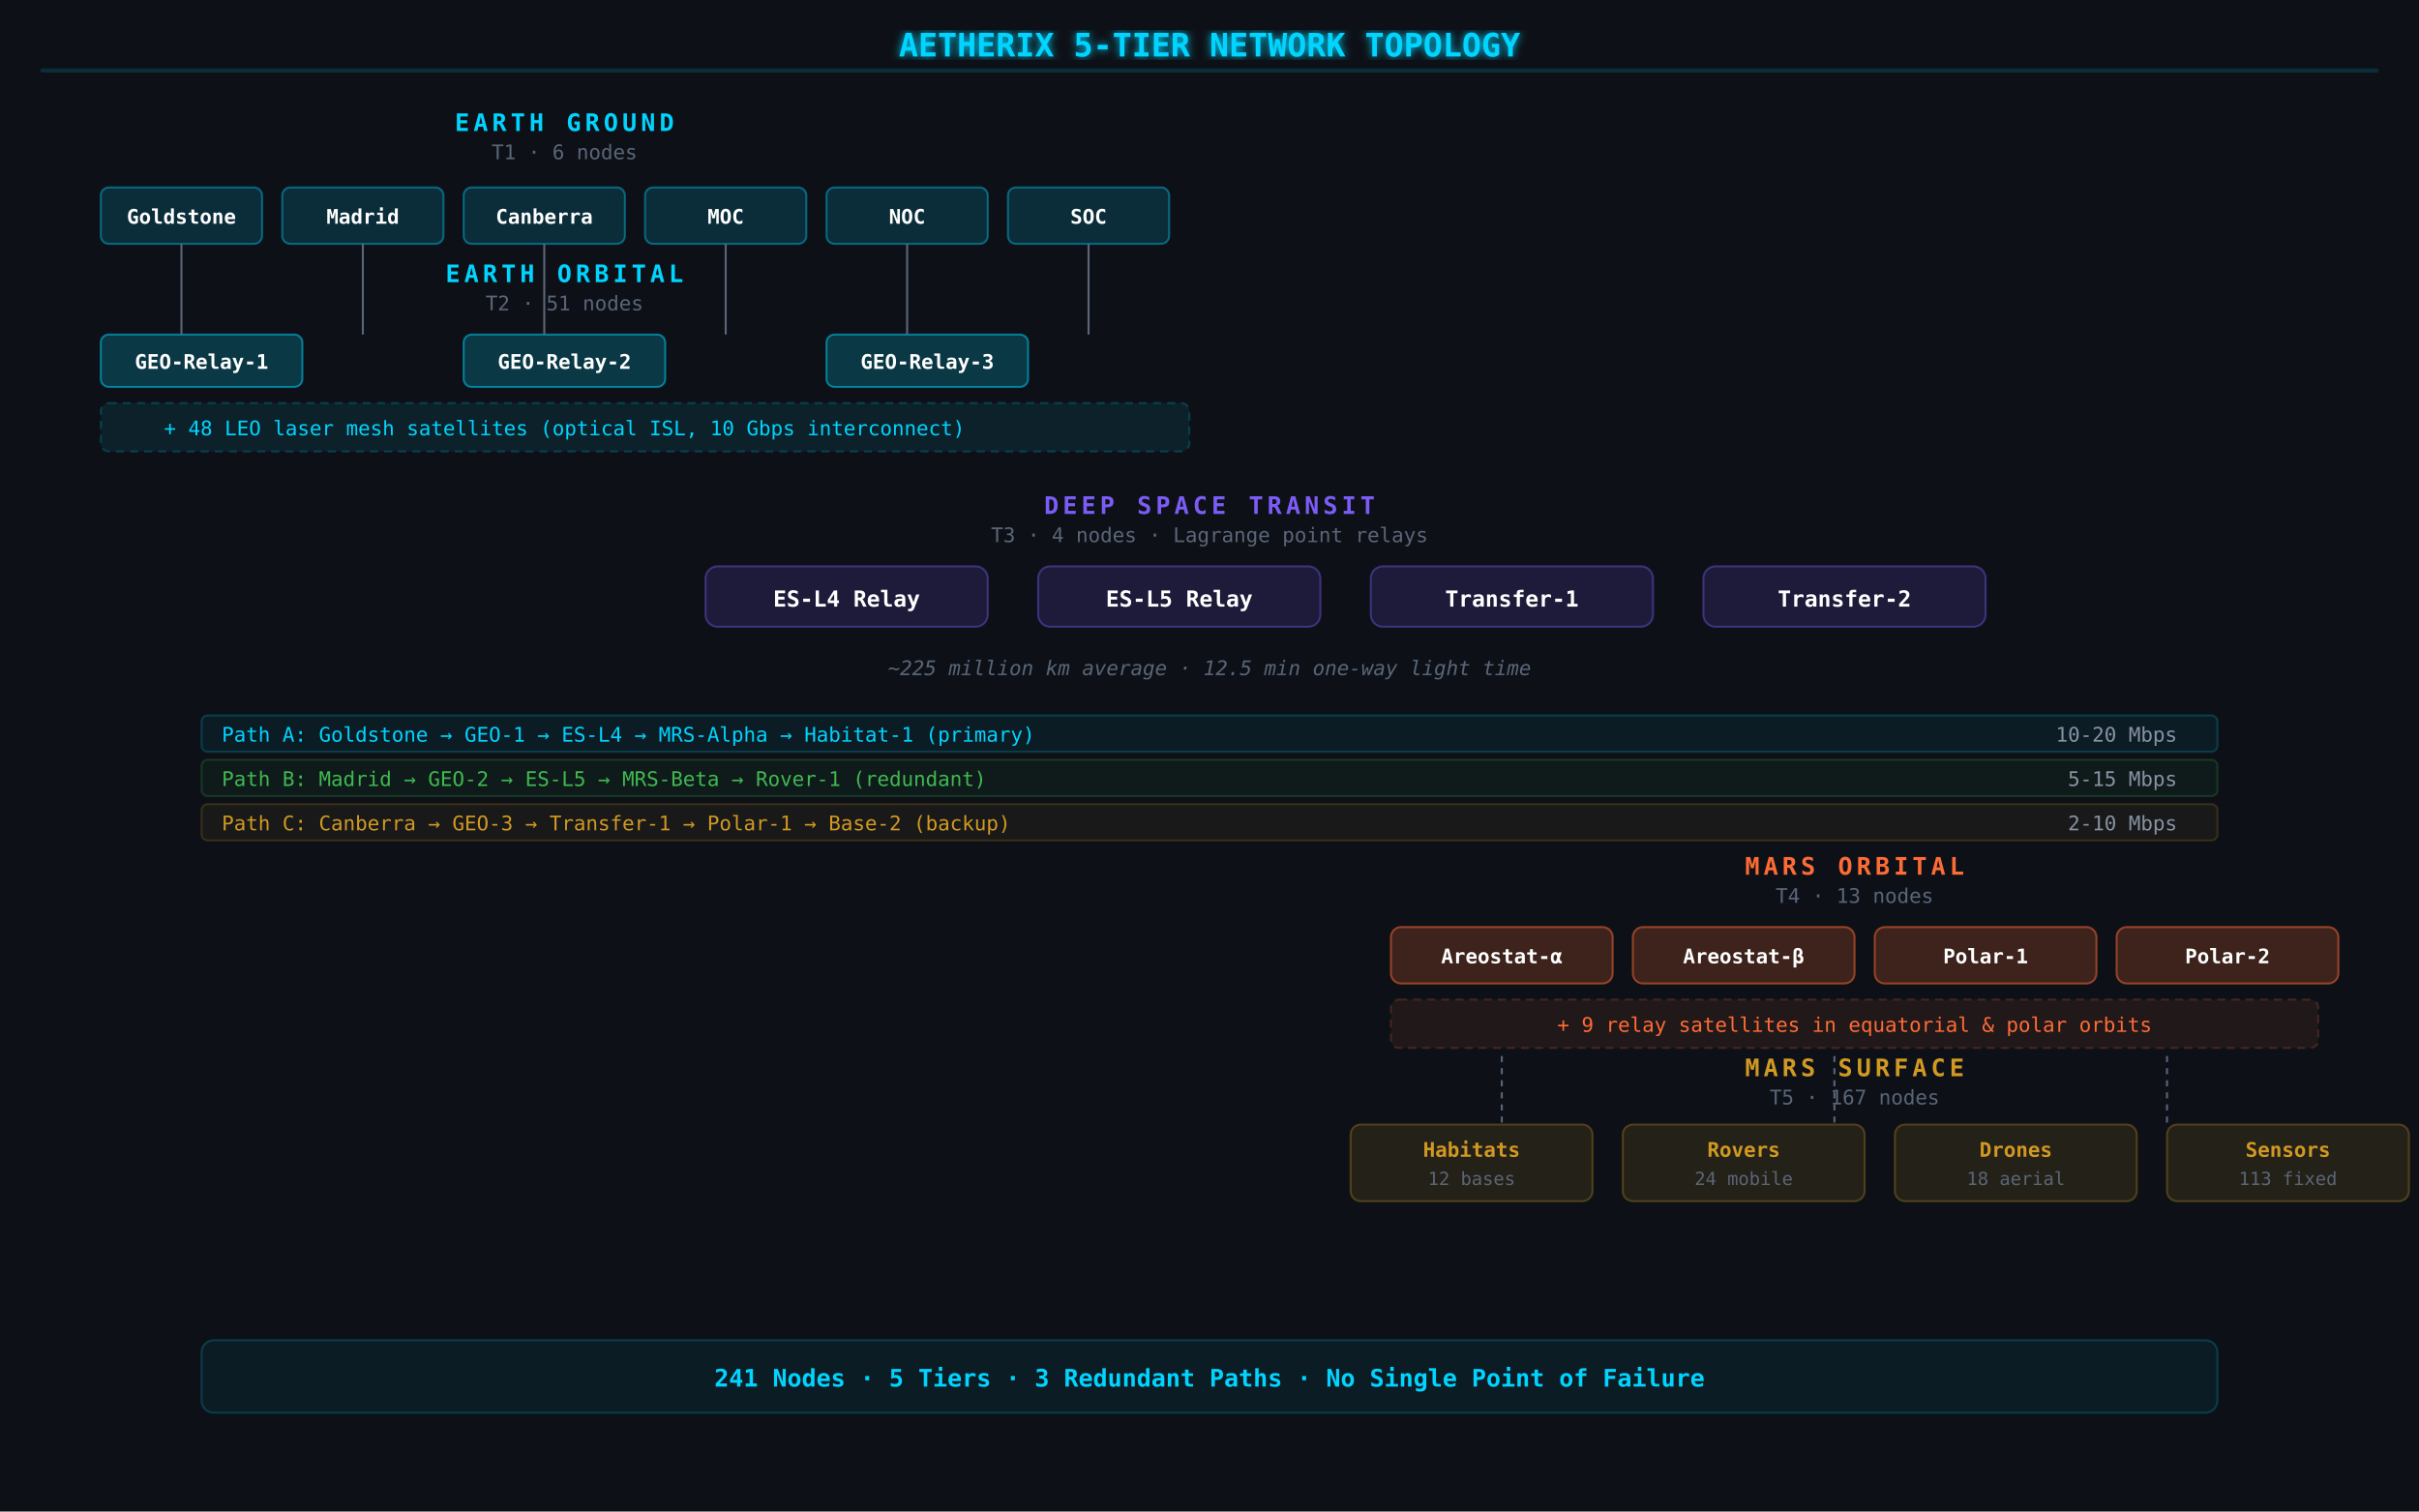
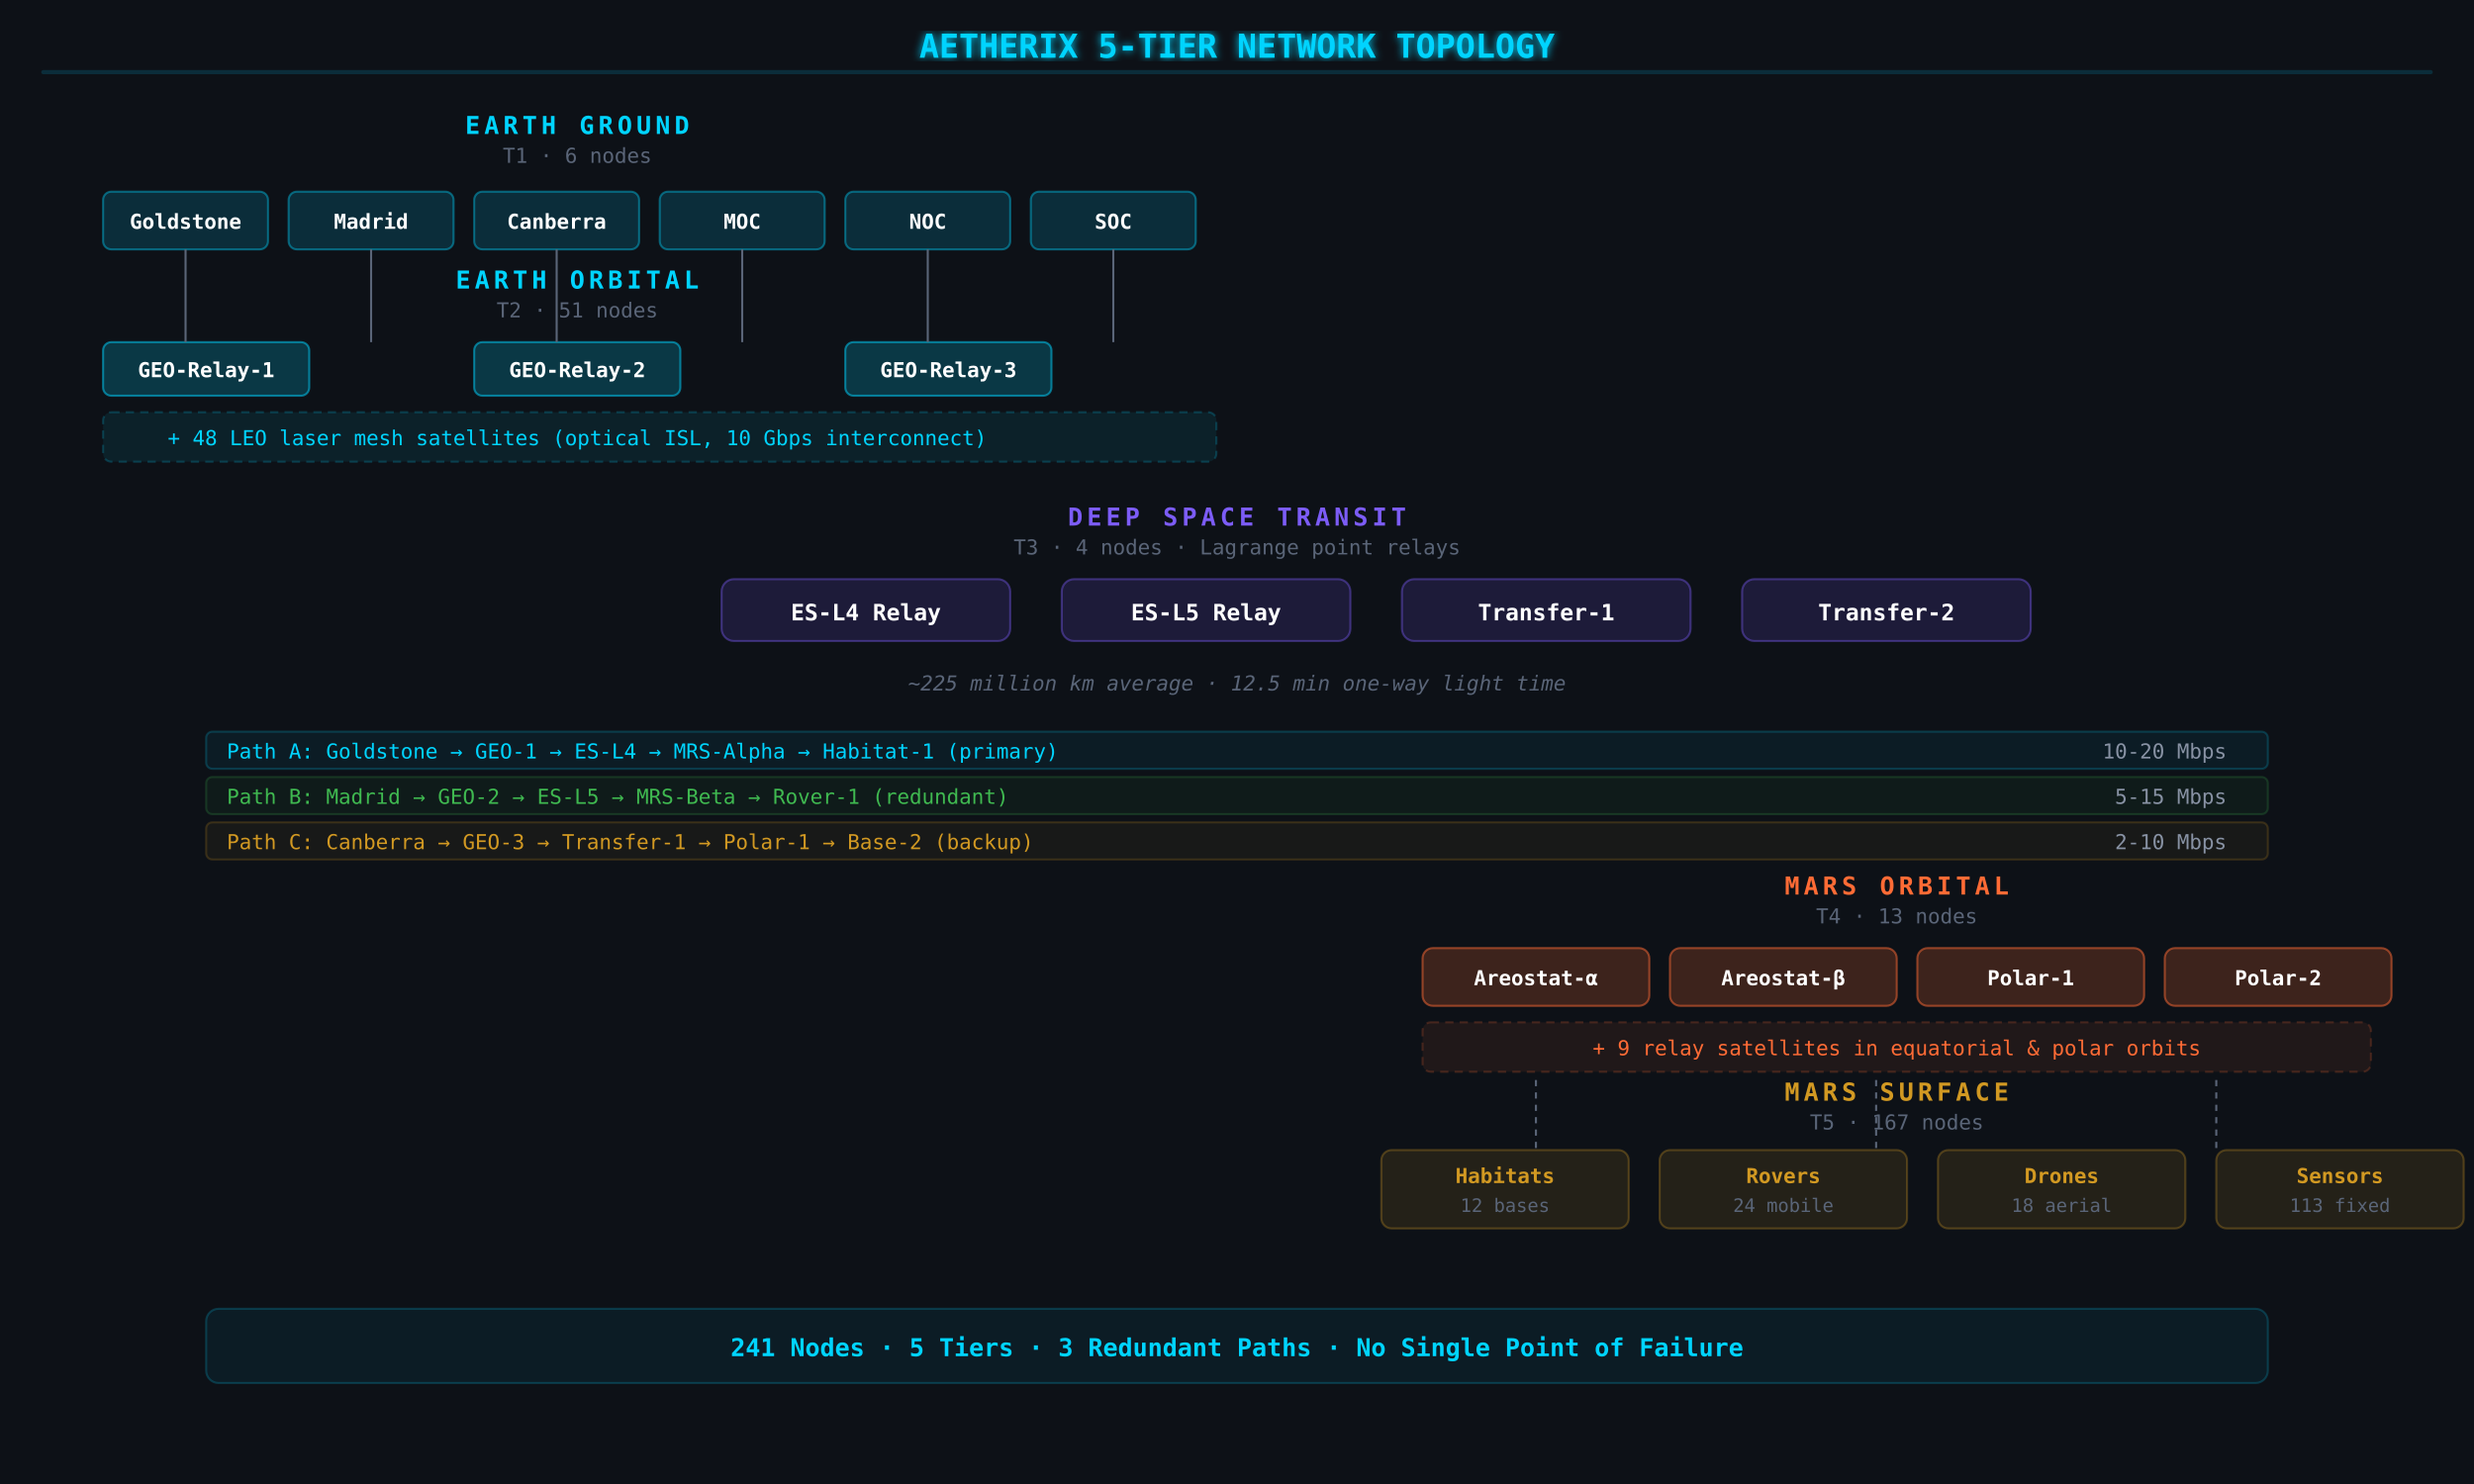
- <svg xmlns="http://www.w3.org/2000/svg" viewBox="0 0 1200 750" width="1200" height="750">
-   <rect width="1200" height="750" fill="#0d1117" />
+ <svg xmlns="http://www.w3.org/2000/svg" viewBox="0 0 1200 720" width="1200" height="720">
+   <rect width="1200" height="720" fill="#0d1117" />
  <defs>
    <filter id="glow">
      <feGaussianBlur stdDeviation="2" result="blur" />
      <feMerge>
        <feMergeNode in="blur" />
        <feMergeNode in="SourceGraphic" />
      </feMerge>
    </filter>
    <filter id="glowStrong">
      <feGaussianBlur stdDeviation="4" result="blur" />
      <feMerge>
        <feMergeNode in="blur" />
        <feMergeNode in="SourceGraphic" />
      </feMerge>
    </filter>
    <linearGradient id="gradCyan" x1="0" y1="0" x2="1" y2="1">
      <stop offset="0%" stop-color="#00d4ff" stop-opacity="0.15" />
      <stop offset="100%" stop-color="#00d4ff" stop-opacity="0.03" />
    </linearGradient>
    <linearGradient id="gradPurple" x1="0" y1="0" x2="1" y2="1">
      <stop offset="0%" stop-color="#7c5cf7" stop-opacity="0.15" />
      <stop offset="100%" stop-color="#7c5cf7" stop-opacity="0.03" />
    </linearGradient>
    <linearGradient id="gradOrange" x1="0" y1="0" x2="1" y2="1">
      <stop offset="0%" stop-color="#ff6b35" stop-opacity="0.15" />
      <stop offset="100%" stop-color="#ff6b35" stop-opacity="0.03" />
    </linearGradient>
    <linearGradient id="gradGreen" x1="0" y1="0" x2="1" y2="1">
      <stop offset="0%" stop-color="#3fb950" stop-opacity="0.15" />
      <stop offset="100%" stop-color="#3fb950" stop-opacity="0.03" />
    </linearGradient>
    <linearGradient id="gradMagenta" x1="0" y1="0" x2="1" y2="1">
      <stop offset="0%" stop-color="#c84cff" stop-opacity="0.15" />
      <stop offset="100%" stop-color="#c84cff" stop-opacity="0.03" />
    </linearGradient>
    <linearGradient id="gradGold" x1="0" y1="0" x2="1" y2="1">
      <stop offset="0%" stop-color="#d29922" stop-opacity="0.15" />
      <stop offset="100%" stop-color="#d29922" stop-opacity="0.03" />
    </linearGradient>
    <linearGradient id="gradRed" x1="0" y1="0" x2="1" y2="1">
      <stop offset="0%" stop-color="#f85149" stop-opacity="0.15" />
      <stop offset="100%" stop-color="#f85149" stop-opacity="0.03" />
    </linearGradient>
    <linearGradient id="gradMarsEarth" x1="0" y1="0" x2="1" y2="0">
      <stop offset="0%" stop-color="#ff6b35" stop-opacity="0.3" />
      <stop offset="50%" stop-color="#7c5cf7" stop-opacity="0.15" />
      <stop offset="100%" stop-color="#00d4ff" stop-opacity="0.3" />
    </linearGradient>
    <marker id="arrCyan" markerWidth="10" markerHeight="7" refX="10" refY="3.5" orient="auto">
      <path d="M0,0 L10,3.5 L0,7" fill="none" stroke="#00d4ff" stroke-width="1.2" />
    </marker>
    <marker id="arrPurple" markerWidth="10" markerHeight="7" refX="10" refY="3.5" orient="auto">
      <path d="M0,0 L10,3.5 L0,7" fill="none" stroke="#7c5cf7" stroke-width="1.2" />
    </marker>
    <marker id="arrGray" markerWidth="10" markerHeight="7" refX="10" refY="3.5" orient="auto">
      <path d="M0,0 L10,3.5 L0,7" fill="none" stroke="#5a6578" stroke-width="1.2" />
    </marker>
    <marker id="arrGreen" markerWidth="10" markerHeight="7" refX="10" refY="3.5" orient="auto">
      <path d="M0,0 L10,3.5 L0,7" fill="none" stroke="#3fb950" stroke-width="1.2" />
    </marker>
    <marker id="arrOrange" markerWidth="10" markerHeight="7" refX="10" refY="3.5" orient="auto">
      <path d="M0,0 L10,3.5 L0,7" fill="none" stroke="#ff6b35" stroke-width="1.2" />
    </marker>
    <marker id="arrMagenta" markerWidth="10" markerHeight="7" refX="10" refY="3.5" orient="auto">
      <path d="M0,0 L10,3.5 L0,7" fill="none" stroke="#c84cff" stroke-width="1.2" />
    </marker>
    <marker id="arrGold" markerWidth="10" markerHeight="7" refX="10" refY="3.5" orient="auto">
      <path d="M0,0 L10,3.5 L0,7" fill="none" stroke="#d29922" stroke-width="1.2" />
    </marker>
    <marker id="arrRed" markerWidth="10" markerHeight="7" refX="10" refY="3.5" orient="auto">
      <path d="M0,0 L10,3.5 L0,7" fill="none" stroke="#f85149" stroke-width="1.2" />
    </marker>
  </defs>
  <text x="600" y="28" text-anchor="middle" fill="#00d4ff" font-size="16" font-weight="700" font-family="'SF Mono', 'Cascadia Code', 'Fira Code', monospace" filter="url(#glow)">AETHERIX 5-TIER NETWORK TOPOLOGY</text>
  <rect x="20" y="34" width="1160" height="2" rx="1" fill="#00d4ff" fill-opacity="0.15" />
  <text x="280" y="65" text-anchor="middle" fill="#00d4ff" font-size="12" font-weight="700" font-family="'SF Mono', 'Cascadia Code', 'Fira Code', monospace" letter-spacing="2">EARTH GROUND</text>
  <text x="280" y="79" text-anchor="middle" fill="#5a6578" font-size="10" font-family="'SF Mono', 'Cascadia Code', 'Fira Code', monospace">T1 · 6 nodes</text>
  <rect x="50" y="93" width="80" height="28" rx="4" fill="#00d4ff" fill-opacity="0.15" stroke="#00d4ff" stroke-opacity="0.4" />
  <text x="90" y="111" text-anchor="middle" fill="white" font-size="10" font-weight="600" font-family="'SF Mono', 'Cascadia Code', 'Fira Code', monospace">Goldstone</text>
  <rect x="140" y="93" width="80" height="28" rx="4" fill="#00d4ff" fill-opacity="0.15" stroke="#00d4ff" stroke-opacity="0.4" />
  <text x="180" y="111" text-anchor="middle" fill="white" font-size="10" font-weight="600" font-family="'SF Mono', 'Cascadia Code', 'Fira Code', monospace">Madrid</text>
  <rect x="230" y="93" width="80" height="28" rx="4" fill="#00d4ff" fill-opacity="0.15" stroke="#00d4ff" stroke-opacity="0.4" />
  <text x="270" y="111" text-anchor="middle" fill="white" font-size="10" font-weight="600" font-family="'SF Mono', 'Cascadia Code', 'Fira Code', monospace">Canberra</text>
  <rect x="320" y="93" width="80" height="28" rx="4" fill="#00d4ff" fill-opacity="0.15" stroke="#00d4ff" stroke-opacity="0.4" />
  <text x="360" y="111" text-anchor="middle" fill="white" font-size="10" font-weight="600" font-family="'SF Mono', 'Cascadia Code', 'Fira Code', monospace">MOC</text>
  <rect x="410" y="93" width="80" height="28" rx="4" fill="#00d4ff" fill-opacity="0.15" stroke="#00d4ff" stroke-opacity="0.4" />
  <text x="450" y="111" text-anchor="middle" fill="white" font-size="10" font-weight="600" font-family="'SF Mono', 'Cascadia Code', 'Fira Code', monospace">NOC</text>
  <rect x="500" y="93" width="80" height="28" rx="4" fill="#00d4ff" fill-opacity="0.15" stroke="#00d4ff" stroke-opacity="0.4" />
  <text x="540" y="111" text-anchor="middle" fill="white" font-size="10" font-weight="600" font-family="'SF Mono', 'Cascadia Code', 'Fira Code', monospace">SOC</text>
  <text x="280" y="140" text-anchor="middle" fill="#00d4ff" font-size="12" font-weight="700" font-family="'SF Mono', 'Cascadia Code', 'Fira Code', monospace" letter-spacing="2">EARTH ORBITAL</text>
  <text x="280" y="154" text-anchor="middle" fill="#5a6578" font-size="10" font-family="'SF Mono', 'Cascadia Code', 'Fira Code', monospace">T2 · 51 nodes</text>
  <rect x="50" y="166" width="100" height="26" rx="4" fill="#00d4ff" fill-opacity="0.2" stroke="#00d4ff" stroke-opacity="0.5" />
  <text x="100" y="183" text-anchor="middle" fill="white" font-size="10" font-weight="600" font-family="'SF Mono', 'Cascadia Code', 'Fira Code', monospace">GEO-Relay-1</text>
  <rect x="230" y="166" width="100" height="26" rx="4" fill="#00d4ff" fill-opacity="0.2" stroke="#00d4ff" stroke-opacity="0.5" />
  <text x="280" y="183" text-anchor="middle" fill="white" font-size="10" font-weight="600" font-family="'SF Mono', 'Cascadia Code', 'Fira Code', monospace">GEO-Relay-2</text>
  <rect x="410" y="166" width="100" height="26" rx="4" fill="#00d4ff" fill-opacity="0.2" stroke="#00d4ff" stroke-opacity="0.5" />
  <text x="460" y="183" text-anchor="middle" fill="white" font-size="10" font-weight="600" font-family="'SF Mono', 'Cascadia Code', 'Fira Code', monospace">GEO-Relay-3</text>
  <rect x="50" y="200" width="540" height="24" rx="4" fill="#00d4ff" fill-opacity="0.08" stroke="#00d4ff" stroke-opacity="0.2" stroke-dasharray="4,3" />
  <text x="280" y="216" text-anchor="middle" fill="#00d4ff" font-size="10" font-family="'SF Mono', 'Cascadia Code', 'Fira Code', monospace">+ 48 LEO laser mesh satellites (optical ISL, 10 Gbps interconnect)</text>
  <line x1="90" y1="121" x2="90" y2="166" stroke="#5a6578" stroke-width="1" />
  <line x1="180" y1="121" x2="180" y2="166" stroke="#5a6578" stroke-width="1" />
  <line x1="270" y1="121" x2="270" y2="166" stroke="#5a6578" stroke-width="1" />
  <line x1="360" y1="121" x2="360" y2="166" stroke="#5a6578" stroke-width="1" />
  <line x1="450" y1="121" x2="450" y2="166" stroke="#5a6578" stroke-width="1" />
  <line x1="540" y1="121" x2="540" y2="166" stroke="#5a6578" stroke-width="1" />
  <text x="600" y="255" text-anchor="middle" fill="#7c5cf7" font-size="12" font-weight="700" font-family="'SF Mono', 'Cascadia Code', 'Fira Code', monospace" letter-spacing="2">DEEP SPACE TRANSIT</text>
  <text x="600" y="269" text-anchor="middle" fill="#5a6578" font-size="10" font-family="'SF Mono', 'Cascadia Code', 'Fira Code', monospace">T3 · 4 nodes · Lagrange point relays</text>
  <rect x="350" y="281" width="140" height="30" rx="6" fill="#7c5cf7" fill-opacity="0.15" stroke="#7c5cf7" stroke-opacity="0.4" />
  <text x="420" y="301" text-anchor="middle" fill="white" font-size="11" font-weight="600" font-family="'SF Mono', 'Cascadia Code', 'Fira Code', monospace">ES-L4 Relay</text>
  <rect x="515" y="281" width="140" height="30" rx="6" fill="#7c5cf7" fill-opacity="0.15" stroke="#7c5cf7" stroke-opacity="0.4" />
  <text x="585" y="301" text-anchor="middle" fill="white" font-size="11" font-weight="600" font-family="'SF Mono', 'Cascadia Code', 'Fira Code', monospace">ES-L5 Relay</text>
  <rect x="680" y="281" width="140" height="30" rx="6" fill="#7c5cf7" fill-opacity="0.15" stroke="#7c5cf7" stroke-opacity="0.4" />
  <text x="750" y="301" text-anchor="middle" fill="white" font-size="11" font-weight="600" font-family="'SF Mono', 'Cascadia Code', 'Fira Code', monospace">Transfer-1</text>
  <rect x="845" y="281" width="140" height="30" rx="6" fill="#7c5cf7" fill-opacity="0.15" stroke="#7c5cf7" stroke-opacity="0.4" />
  <text x="915" y="301" text-anchor="middle" fill="white" font-size="11" font-weight="600" font-family="'SF Mono', 'Cascadia Code', 'Fira Code', monospace">Transfer-2</text>
  <text x="600" y="335" text-anchor="middle" fill="#5a6578" font-size="10" font-family="'SF Mono', 'Cascadia Code', 'Fira Code', monospace" font-style="italic">~225 million km average · 12.5 min one-way light time</text>
  <rect x="100" y="355" width="1000" height="18" rx="3" fill="#00d4ff" fill-opacity="0.06" stroke="#00d4ff" stroke-opacity="0.2" />
  <text x="110" y="368" fill="#00d4ff" font-size="10" font-family="'SF Mono', 'Cascadia Code', 'Fira Code', monospace">Path A: Goldstone → GEO-1 → ES-L4 → MRS-Alpha → Habitat-1 (primary)</text>
  <text x="1080" y="368" text-anchor="end" fill="#8892a4" font-size="10" font-family="'SF Mono', 'Cascadia Code', 'Fira Code', monospace">10-20 Mbps</text>
  <rect x="100" y="377" width="1000" height="18" rx="3" fill="#3fb950" fill-opacity="0.06" stroke="#3fb950" stroke-opacity="0.2" />
  <text x="110" y="390" fill="#3fb950" font-size="10" font-family="'SF Mono', 'Cascadia Code', 'Fira Code', monospace">Path B: Madrid → GEO-2 → ES-L5 → MRS-Beta → Rover-1 (redundant)</text>
  <text x="1080" y="390" text-anchor="end" fill="#8892a4" font-size="10" font-family="'SF Mono', 'Cascadia Code', 'Fira Code', monospace">5-15 Mbps</text>
  <rect x="100" y="399" width="1000" height="18" rx="3" fill="#d29922" fill-opacity="0.06" stroke="#d29922" stroke-opacity="0.2" />
  <text x="110" y="412" fill="#d29922" font-size="10" font-family="'SF Mono', 'Cascadia Code', 'Fira Code', monospace">Path C: Canberra → GEO-3 → Transfer-1 → Polar-1 → Base-2 (backup)</text>
  <text x="1080" y="412" text-anchor="end" fill="#8892a4" font-size="10" font-family="'SF Mono', 'Cascadia Code', 'Fira Code', monospace">2-10 Mbps</text>
  <text x="920" y="434" text-anchor="middle" fill="#ff6b35" font-size="12" font-weight="700" font-family="'SF Mono', 'Cascadia Code', 'Fira Code', monospace" letter-spacing="2">MARS ORBITAL</text>
  <text x="920" y="448" text-anchor="middle" fill="#5a6578" font-size="10" font-family="'SF Mono', 'Cascadia Code', 'Fira Code', monospace">T4 · 13 nodes</text>
  <rect x="690" y="460" width="110" height="28" rx="5" fill="#ff6b35" fill-opacity="0.2" stroke="#ff6b35" stroke-opacity="0.5" />
  <text x="745" y="478" text-anchor="middle" fill="white" font-size="10" font-weight="600" font-family="'SF Mono', 'Cascadia Code', 'Fira Code', monospace">Areostat-α</text>
  <rect x="810" y="460" width="110" height="28" rx="5" fill="#ff6b35" fill-opacity="0.2" stroke="#ff6b35" stroke-opacity="0.5" />
  <text x="865" y="478" text-anchor="middle" fill="white" font-size="10" font-weight="600" font-family="'SF Mono', 'Cascadia Code', 'Fira Code', monospace">Areostat-β</text>
  <rect x="930" y="460" width="110" height="28" rx="5" fill="#ff6b35" fill-opacity="0.2" stroke="#ff6b35" stroke-opacity="0.5" />
  <text x="985" y="478" text-anchor="middle" fill="white" font-size="10" font-weight="600" font-family="'SF Mono', 'Cascadia Code', 'Fira Code', monospace">Polar-1</text>
  <rect x="1050" y="460" width="110" height="28" rx="5" fill="#ff6b35" fill-opacity="0.2" stroke="#ff6b35" stroke-opacity="0.5" />
  <text x="1105" y="478" text-anchor="middle" fill="white" font-size="10" font-weight="600" font-family="'SF Mono', 'Cascadia Code', 'Fira Code', monospace">Polar-2</text>
  <rect x="690" y="496" width="460" height="24" rx="4" fill="#ff6b35" fill-opacity="0.08" stroke="#ff6b35" stroke-opacity="0.2" stroke-dasharray="4,3" />
  <text x="920" y="512" text-anchor="middle" fill="#ff6b35" font-size="10" font-family="'SF Mono', 'Cascadia Code', 'Fira Code', monospace">+ 9 relay satellites in equatorial &amp; polar orbits</text>
  <text x="920" y="534" text-anchor="middle" fill="#d29922" font-size="12" font-weight="700" font-family="'SF Mono', 'Cascadia Code', 'Fira Code', monospace" letter-spacing="2">MARS SURFACE</text>
  <text x="920" y="548" text-anchor="middle" fill="#5a6578" font-size="10" font-family="'SF Mono', 'Cascadia Code', 'Fira Code', monospace">T5 · 167 nodes</text>
  <rect x="670" y="558" width="120" height="38" rx="5" fill="#d29922" fill-opacity="0.12" stroke="#d29922" stroke-opacity="0.3" />
  <text x="730" y="574" text-anchor="middle" fill="#d29922" font-size="10" font-weight="600" font-family="'SF Mono', 'Cascadia Code', 'Fira Code', monospace">Habitats</text>
  <text x="730" y="588" text-anchor="middle" fill="#5a6578" font-size="9" font-family="'SF Mono', 'Cascadia Code', 'Fira Code', monospace">12 bases</text>
  <rect x="805" y="558" width="120" height="38" rx="5" fill="#d29922" fill-opacity="0.12" stroke="#d29922" stroke-opacity="0.3" />
  <text x="865" y="574" text-anchor="middle" fill="#d29922" font-size="10" font-weight="600" font-family="'SF Mono', 'Cascadia Code', 'Fira Code', monospace">Rovers</text>
  <text x="865" y="588" text-anchor="middle" fill="#5a6578" font-size="9" font-family="'SF Mono', 'Cascadia Code', 'Fira Code', monospace">24 mobile</text>
  <rect x="940" y="558" width="120" height="38" rx="5" fill="#d29922" fill-opacity="0.12" stroke="#d29922" stroke-opacity="0.3" />
  <text x="1000" y="574" text-anchor="middle" fill="#d29922" font-size="10" font-weight="600" font-family="'SF Mono', 'Cascadia Code', 'Fira Code', monospace">Drones</text>
  <text x="1000" y="588" text-anchor="middle" fill="#5a6578" font-size="9" font-family="'SF Mono', 'Cascadia Code', 'Fira Code', monospace">18 aerial</text>
  <rect x="1075" y="558" width="120" height="38" rx="5" fill="#d29922" fill-opacity="0.12" stroke="#d29922" stroke-opacity="0.3" />
  <text x="1135" y="574" text-anchor="middle" fill="#d29922" font-size="10" font-weight="600" font-family="'SF Mono', 'Cascadia Code', 'Fira Code', monospace">Sensors</text>
  <text x="1135" y="588" text-anchor="middle" fill="#5a6578" font-size="9" font-family="'SF Mono', 'Cascadia Code', 'Fira Code', monospace">113 fixed</text>
  <line x1="745" y1="524" x2="745" y2="558" stroke="#5a6578" stroke-width="1" stroke-dasharray="3,3" />
  <line x1="910" y1="524" x2="910" y2="558" stroke="#5a6578" stroke-width="1" stroke-dasharray="3,3" />
  <line x1="1075" y1="524" x2="1075" y2="558" stroke="#5a6578" stroke-width="1" stroke-dasharray="3,3" />
-   <rect x="100" y="665" width="1000" height="36" rx="6" fill="#00d4ff" fill-opacity="0.06" stroke="#00d4ff" stroke-opacity="0.2" />
-   <text x="600" y="688" text-anchor="middle" fill="#00d4ff" font-size="12" font-weight="700" font-family="'SF Mono', 'Cascadia Code', 'Fira Code', monospace">241 Nodes · 5 Tiers · 3 Redundant Paths · No Single Point of Failure</text>
+   <rect x="100" y="635" width="1000" height="36" rx="6" fill="#00d4ff" fill-opacity="0.06" stroke="#00d4ff" stroke-opacity="0.2" />
+   <text x="600" y="658" text-anchor="middle" fill="#00d4ff" font-size="12" font-weight="700" font-family="'SF Mono', 'Cascadia Code', 'Fira Code', monospace">241 Nodes · 5 Tiers · 3 Redundant Paths · No Single Point of Failure</text>
</svg>
